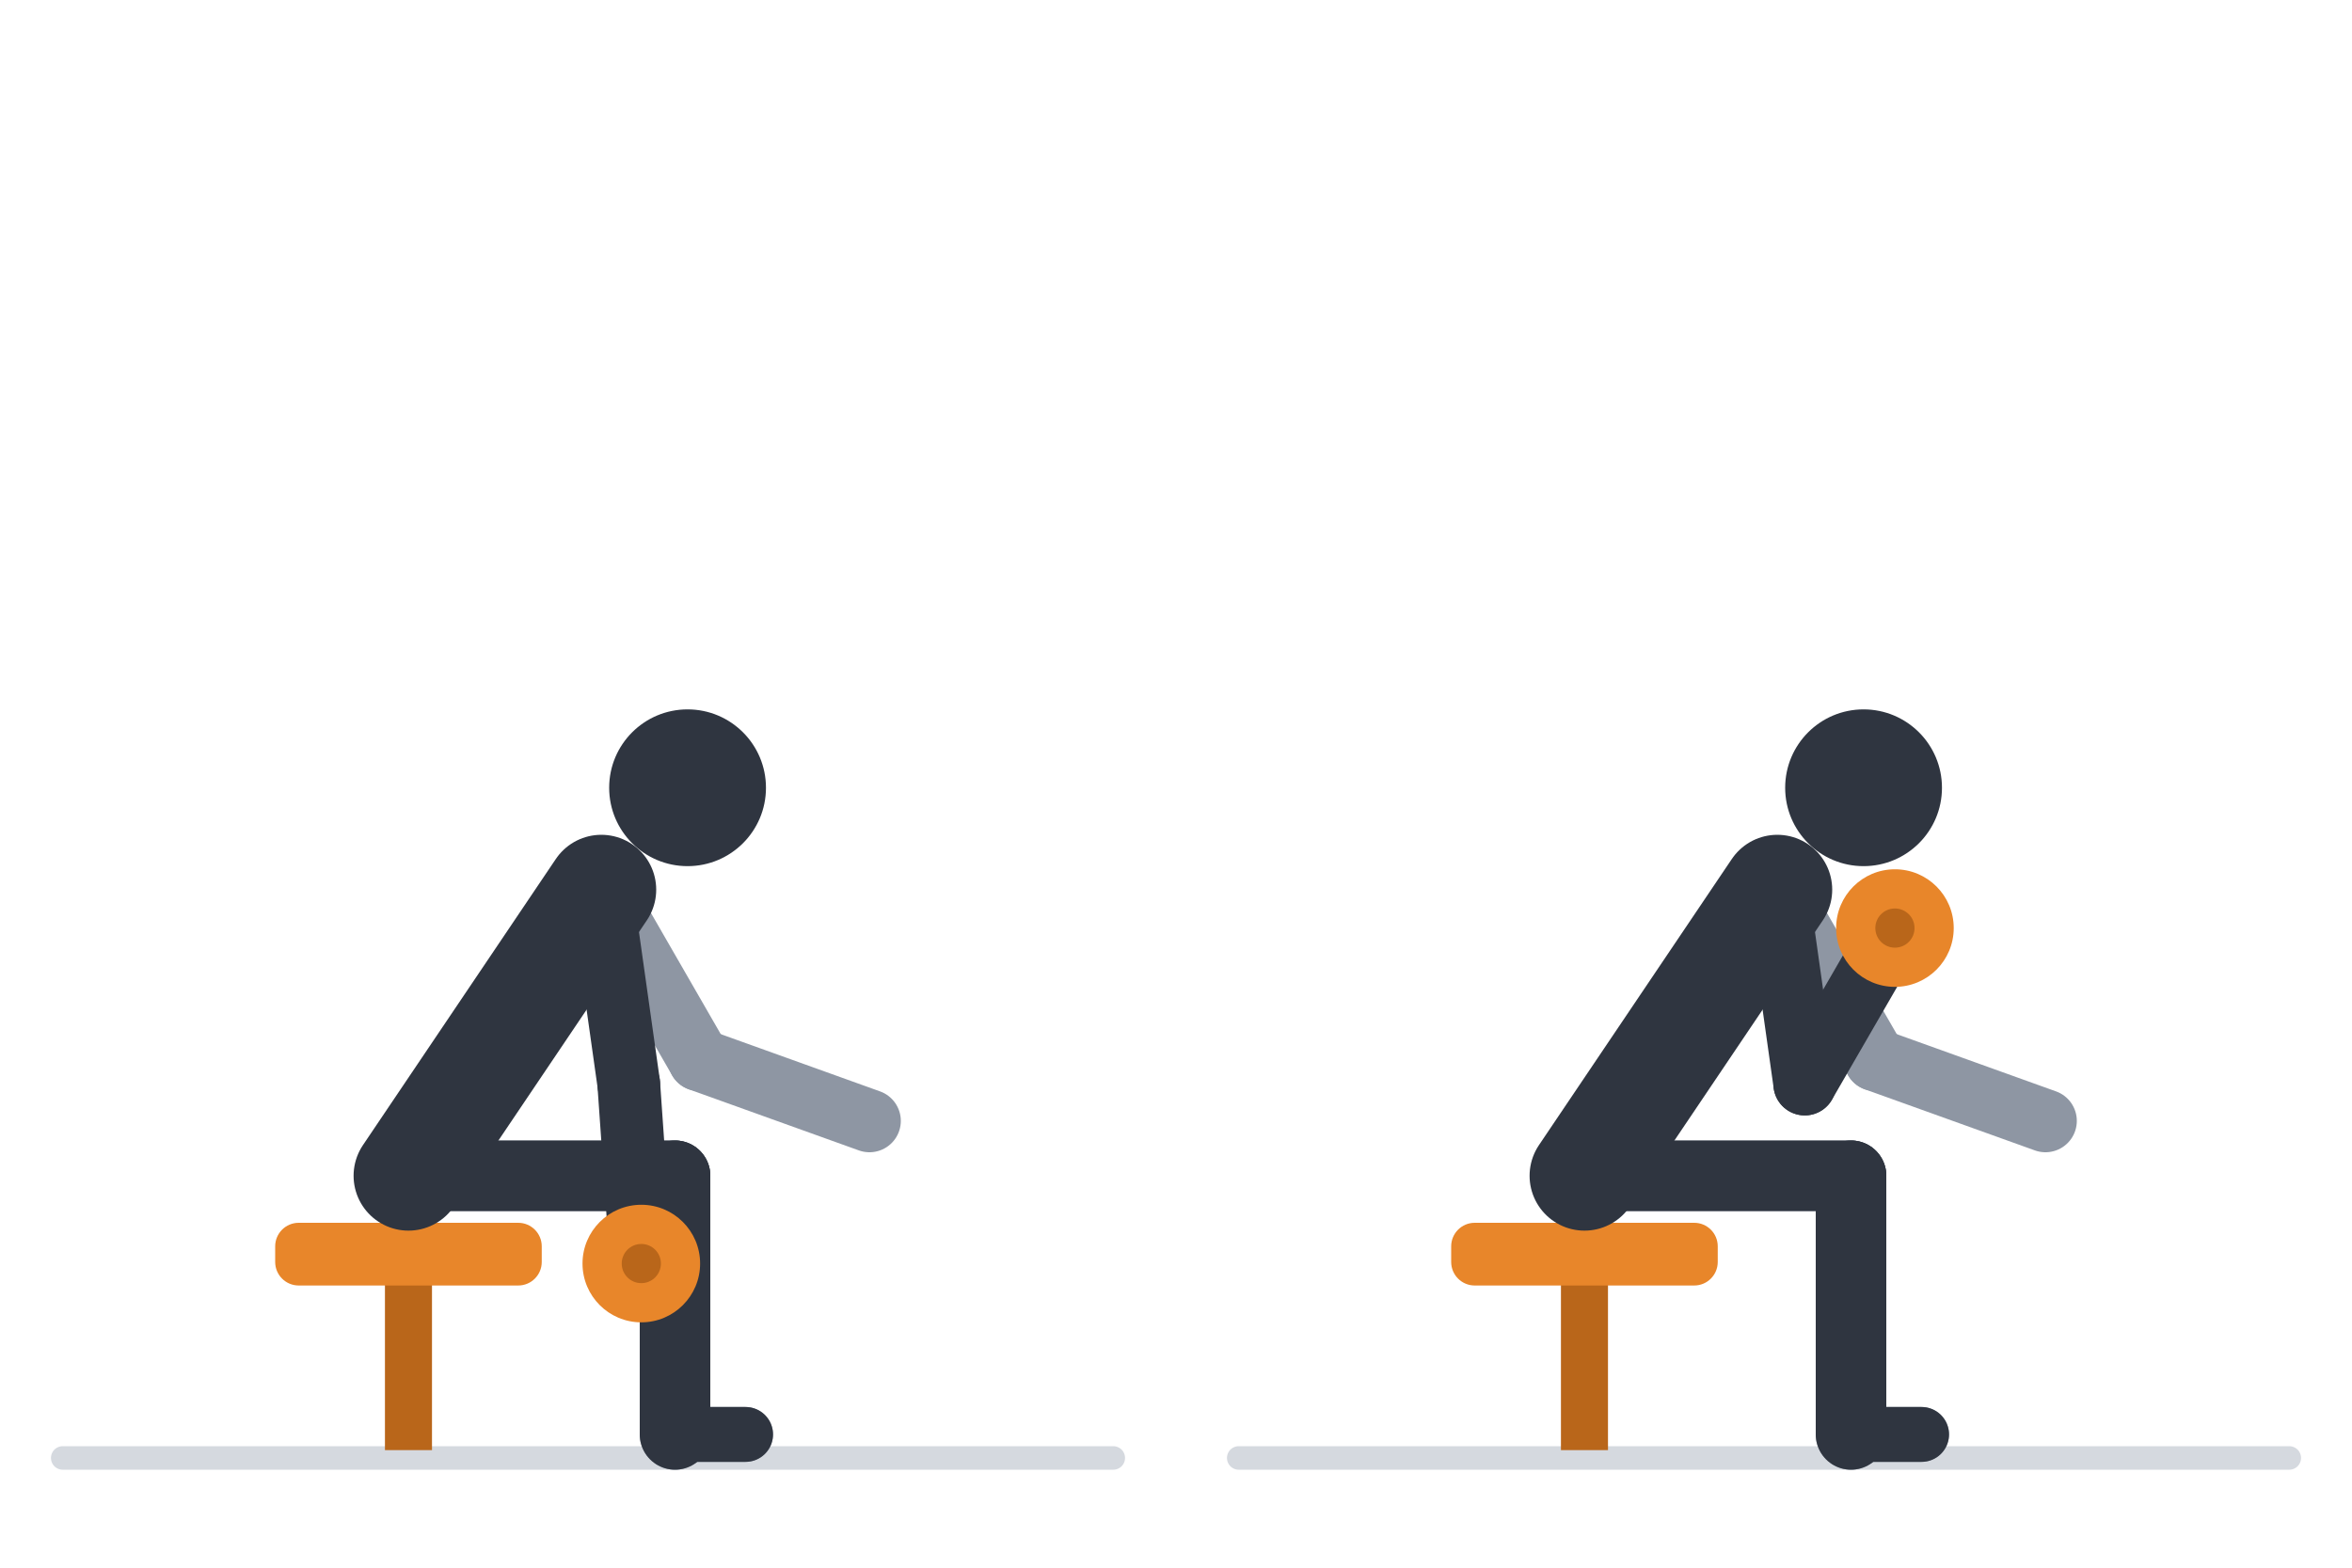
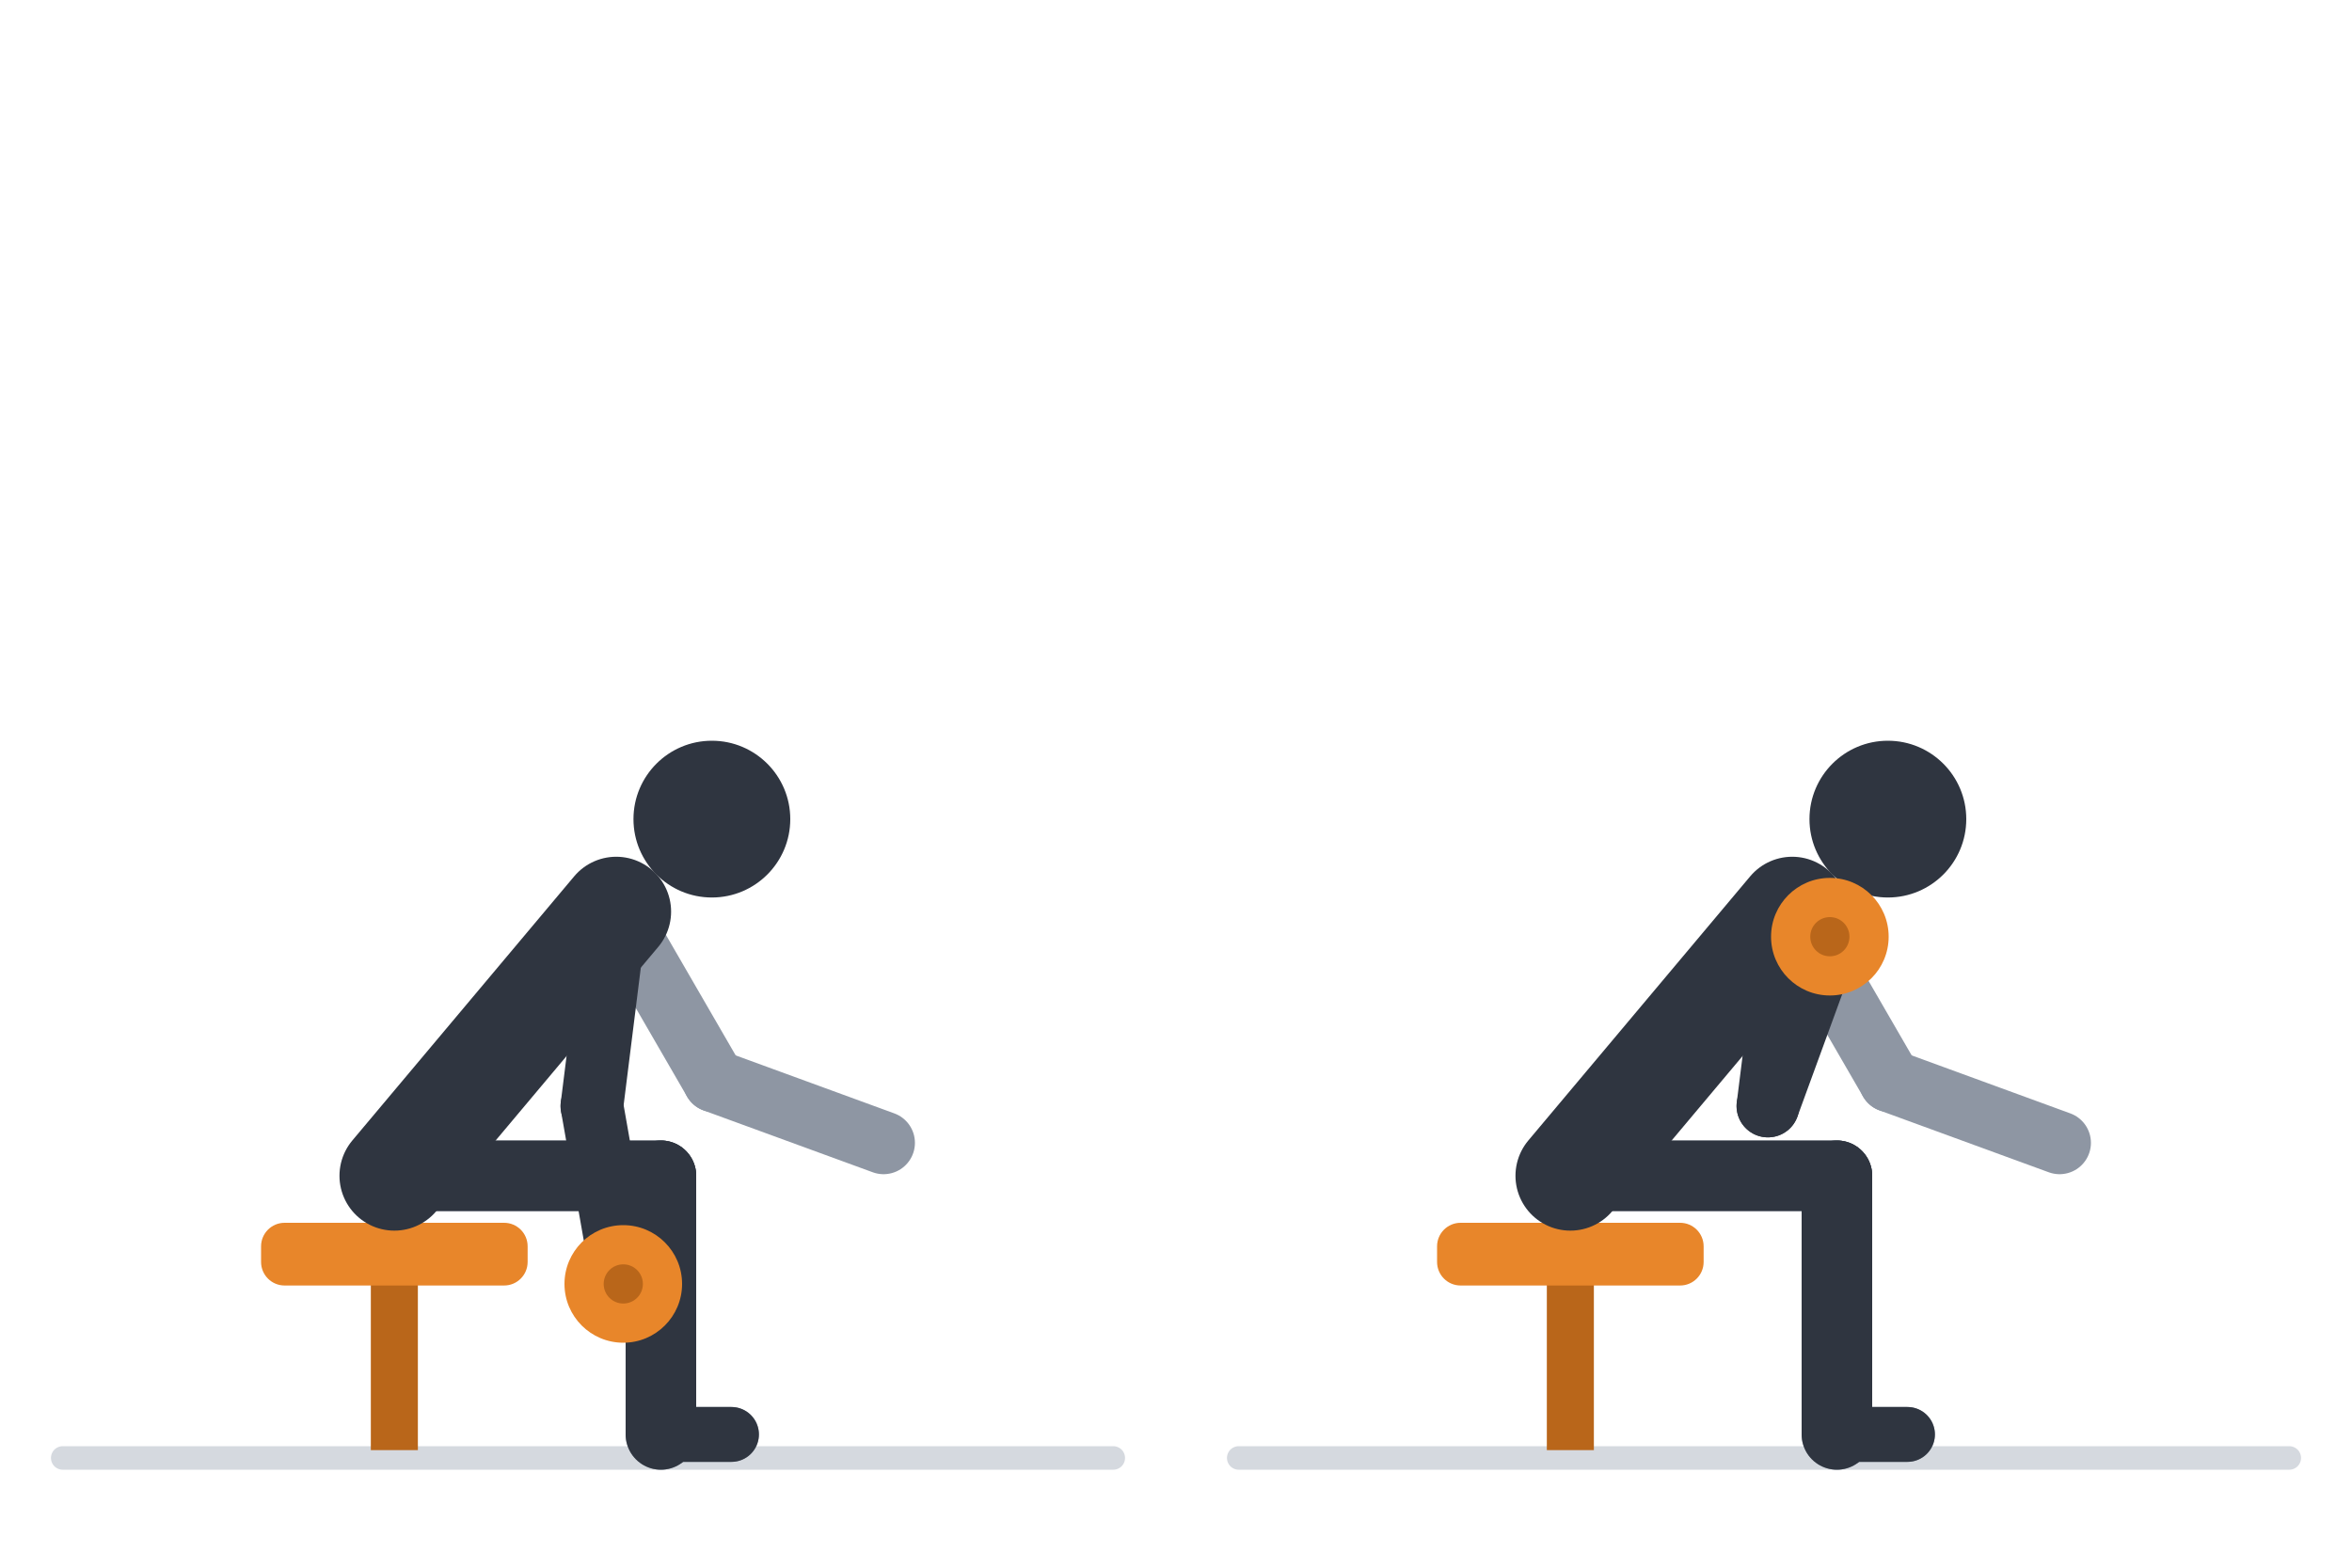
<svg xmlns="http://www.w3.org/2000/svg" width="300" height="200" viewBox="0 0 300 200">
  <line x1="8.0" y1="186.0" x2="142.0" y2="186.0" stroke="#D5D9DF" stroke-width="3" stroke-linecap="round" />
-   <line x1="52.1" y1="160.0" x2="52.1" y2="185.0" stroke="#B9661A" stroke-width="6" stroke-linecap="butt" />
-   <rect x="35.1" y="156.0" width="34.0" height="8.0" rx="3" fill="#E8862A" />
-   <line x1="76.7" y1="113.5" x2="89.2" y2="135.2" stroke="#8E96A3" stroke-width="8" stroke-linecap="round" />
-   <line x1="89.2" y1="135.2" x2="110.9" y2="143.0" stroke="#8E96A3" stroke-width="8" stroke-linecap="round" />
-   <line x1="52.1" y1="150.0" x2="86.1" y2="150.0" stroke="#8E96A3" stroke-width="9" stroke-linecap="round" />
-   <line x1="86.1" y1="150.0" x2="86.1" y2="183.0" stroke="#8E96A3" stroke-width="9" stroke-linecap="round" />
-   <line x1="86.1" y1="183.0" x2="95.1" y2="183.0" stroke="#8E96A3" stroke-width="7" stroke-linecap="round" />
-   <line x1="52.1" y1="150.0" x2="76.7" y2="113.5" stroke="#2F3540" stroke-width="14" stroke-linecap="round" />
-   <circle cx="87.7" cy="100.5" r="10.0" fill="#2F3540" />
-   <line x1="52.1" y1="150.0" x2="86.1" y2="150.0" stroke="#2F3540" stroke-width="9" stroke-linecap="round" />
-   <line x1="86.1" y1="150.0" x2="86.1" y2="183.0" stroke="#2F3540" stroke-width="9" stroke-linecap="round" />
-   <line x1="86.1" y1="183.0" x2="95.1" y2="183.0" stroke="#2F3540" stroke-width="7" stroke-linecap="round" />
-   <line x1="76.7" y1="113.5" x2="80.2" y2="138.3" stroke="#2F3540" stroke-width="8" stroke-linecap="round" />
-   <line x1="80.2" y1="138.3" x2="81.8" y2="161.2" stroke="#2F3540" stroke-width="8" stroke-linecap="round" />
-   <circle cx="81.8" cy="161.2" r="7.5" fill="#E8862A" />
-   <circle cx="81.8" cy="161.2" r="2.5" fill="#B9661A" />
+   <line x1="50.3" y1="160.0" x2="50.3" y2="185.0" stroke="#B9661A" stroke-width="6" stroke-linecap="butt" />
+   <rect x="33.3" y="156.0" width="34.0" height="8.0" rx="3" fill="#E8862A" />
+   <line x1="78.6" y1="116.3" x2="91.1" y2="137.9" stroke="#8E96A3" stroke-width="8" stroke-linecap="round" />
+   <line x1="91.1" y1="137.9" x2="112.7" y2="145.8" stroke="#8E96A3" stroke-width="8" stroke-linecap="round" />
+   <line x1="50.3" y1="150.0" x2="84.3" y2="150.0" stroke="#8E96A3" stroke-width="9" stroke-linecap="round" />
+   <line x1="84.3" y1="150.0" x2="84.3" y2="183.0" stroke="#8E96A3" stroke-width="9" stroke-linecap="round" />
+   <line x1="84.3" y1="183.0" x2="93.3" y2="183.0" stroke="#8E96A3" stroke-width="7" stroke-linecap="round" />
+   <line x1="50.3" y1="150.0" x2="78.6" y2="116.3" stroke="#2F3540" stroke-width="14" stroke-linecap="round" />
+   <circle cx="90.8" cy="104.5" r="10.0" fill="#2F3540" />
+   <line x1="50.3" y1="150.0" x2="84.3" y2="150.0" stroke="#2F3540" stroke-width="9" stroke-linecap="round" />
+   <line x1="84.3" y1="150.0" x2="84.3" y2="183.0" stroke="#2F3540" stroke-width="9" stroke-linecap="round" />
+   <line x1="84.3" y1="183.0" x2="93.3" y2="183.0" stroke="#2F3540" stroke-width="7" stroke-linecap="round" />
+   <line x1="78.6" y1="116.3" x2="75.5" y2="141.1" stroke="#2F3540" stroke-width="8" stroke-linecap="round" />
+   <line x1="75.5" y1="141.1" x2="79.5" y2="163.8" stroke="#2F3540" stroke-width="8" stroke-linecap="round" />
+   <circle cx="79.5" cy="163.8" r="7.5" fill="#E8862A" />
+   <circle cx="79.5" cy="163.8" r="2.5" fill="#B9661A" />
  <line x1="158.0" y1="186.0" x2="292.0" y2="186.0" stroke="#D5D9DF" stroke-width="3" stroke-linecap="round" />
-   <line x1="202.1" y1="160.0" x2="202.1" y2="185.0" stroke="#B9661A" stroke-width="6" stroke-linecap="butt" />
-   <rect x="185.1" y="156.0" width="34.0" height="8.0" rx="3" fill="#E8862A" />
-   <line x1="226.7" y1="113.5" x2="239.2" y2="135.2" stroke="#8E96A3" stroke-width="8" stroke-linecap="round" />
-   <line x1="239.2" y1="135.2" x2="260.9" y2="143.0" stroke="#8E96A3" stroke-width="8" stroke-linecap="round" />
-   <line x1="202.1" y1="150.0" x2="236.1" y2="150.0" stroke="#8E96A3" stroke-width="9" stroke-linecap="round" />
-   <line x1="236.1" y1="150.0" x2="236.1" y2="183.0" stroke="#8E96A3" stroke-width="9" stroke-linecap="round" />
-   <line x1="236.1" y1="183.0" x2="245.1" y2="183.0" stroke="#8E96A3" stroke-width="7" stroke-linecap="round" />
-   <line x1="202.1" y1="150.0" x2="226.7" y2="113.5" stroke="#2F3540" stroke-width="14" stroke-linecap="round" />
-   <circle cx="237.7" cy="100.5" r="10.0" fill="#2F3540" />
-   <line x1="202.1" y1="150.0" x2="236.1" y2="150.0" stroke="#2F3540" stroke-width="9" stroke-linecap="round" />
-   <line x1="236.1" y1="150.0" x2="236.1" y2="183.0" stroke="#2F3540" stroke-width="9" stroke-linecap="round" />
-   <line x1="236.1" y1="183.0" x2="245.1" y2="183.0" stroke="#2F3540" stroke-width="7" stroke-linecap="round" />
-   <line x1="226.7" y1="113.5" x2="230.2" y2="138.3" stroke="#2F3540" stroke-width="8" stroke-linecap="round" />
-   <line x1="230.2" y1="138.3" x2="241.7" y2="118.4" stroke="#2F3540" stroke-width="8" stroke-linecap="round" />
-   <circle cx="241.7" cy="118.4" r="7.5" fill="#E8862A" />
-   <circle cx="241.7" cy="118.4" r="2.5" fill="#B9661A" />
+   <line x1="200.3" y1="160.0" x2="200.3" y2="185.0" stroke="#B9661A" stroke-width="6" stroke-linecap="butt" />
+   <rect x="183.3" y="156.0" width="34.0" height="8.0" rx="3" fill="#E8862A" />
+   <line x1="228.6" y1="116.3" x2="241.1" y2="137.9" stroke="#8E96A3" stroke-width="8" stroke-linecap="round" />
+   <line x1="241.1" y1="137.9" x2="262.7" y2="145.8" stroke="#8E96A3" stroke-width="8" stroke-linecap="round" />
+   <line x1="200.3" y1="150.0" x2="234.3" y2="150.0" stroke="#8E96A3" stroke-width="9" stroke-linecap="round" />
+   <line x1="234.3" y1="150.0" x2="234.3" y2="183.0" stroke="#8E96A3" stroke-width="9" stroke-linecap="round" />
+   <line x1="234.3" y1="183.0" x2="243.3" y2="183.0" stroke="#8E96A3" stroke-width="7" stroke-linecap="round" />
+   <line x1="200.3" y1="150.0" x2="228.6" y2="116.3" stroke="#2F3540" stroke-width="14" stroke-linecap="round" />
+   <circle cx="240.8" cy="104.5" r="10.0" fill="#2F3540" />
+   <line x1="200.3" y1="150.0" x2="234.3" y2="150.0" stroke="#2F3540" stroke-width="9" stroke-linecap="round" />
+   <line x1="234.3" y1="150.0" x2="234.3" y2="183.0" stroke="#2F3540" stroke-width="9" stroke-linecap="round" />
+   <line x1="234.3" y1="183.0" x2="243.3" y2="183.0" stroke="#2F3540" stroke-width="7" stroke-linecap="round" />
+   <line x1="228.6" y1="116.3" x2="225.5" y2="141.1" stroke="#2F3540" stroke-width="8" stroke-linecap="round" />
+   <line x1="225.5" y1="141.1" x2="233.4" y2="119.5" stroke="#2F3540" stroke-width="8" stroke-linecap="round" />
+   <circle cx="233.4" cy="119.5" r="7.5" fill="#E8862A" />
+   <circle cx="233.4" cy="119.5" r="2.5" fill="#B9661A" />
</svg>
